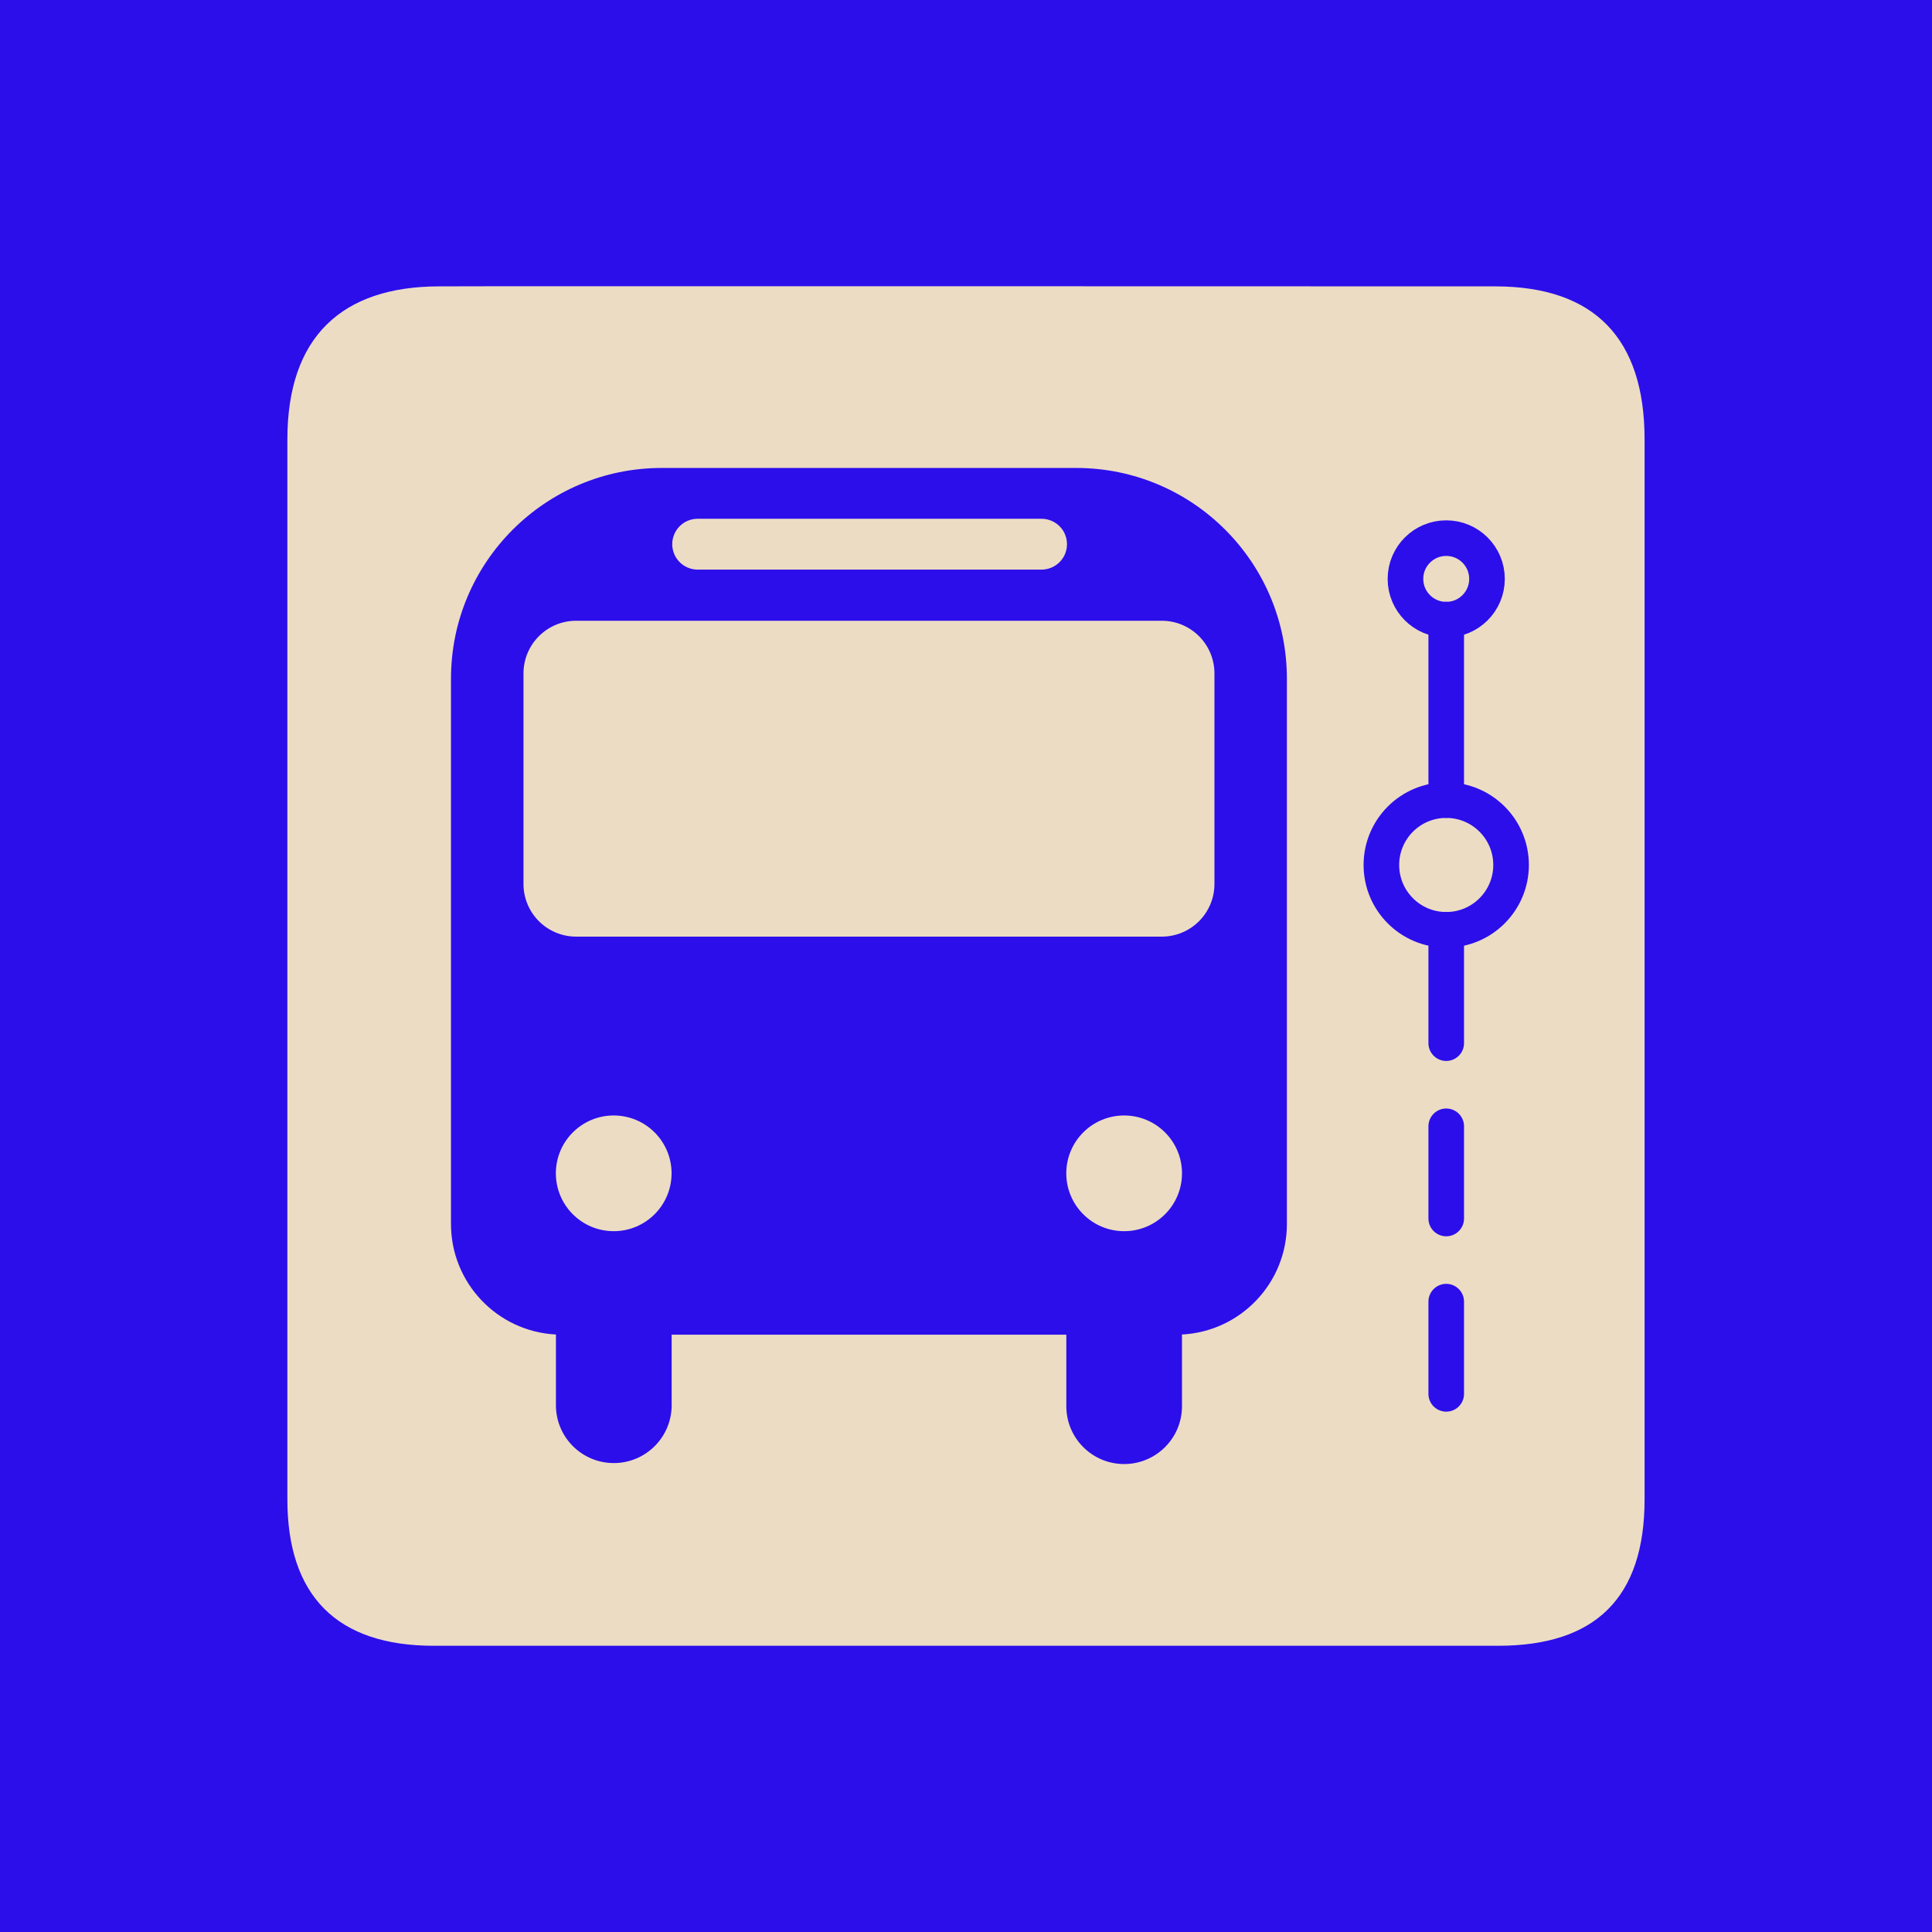
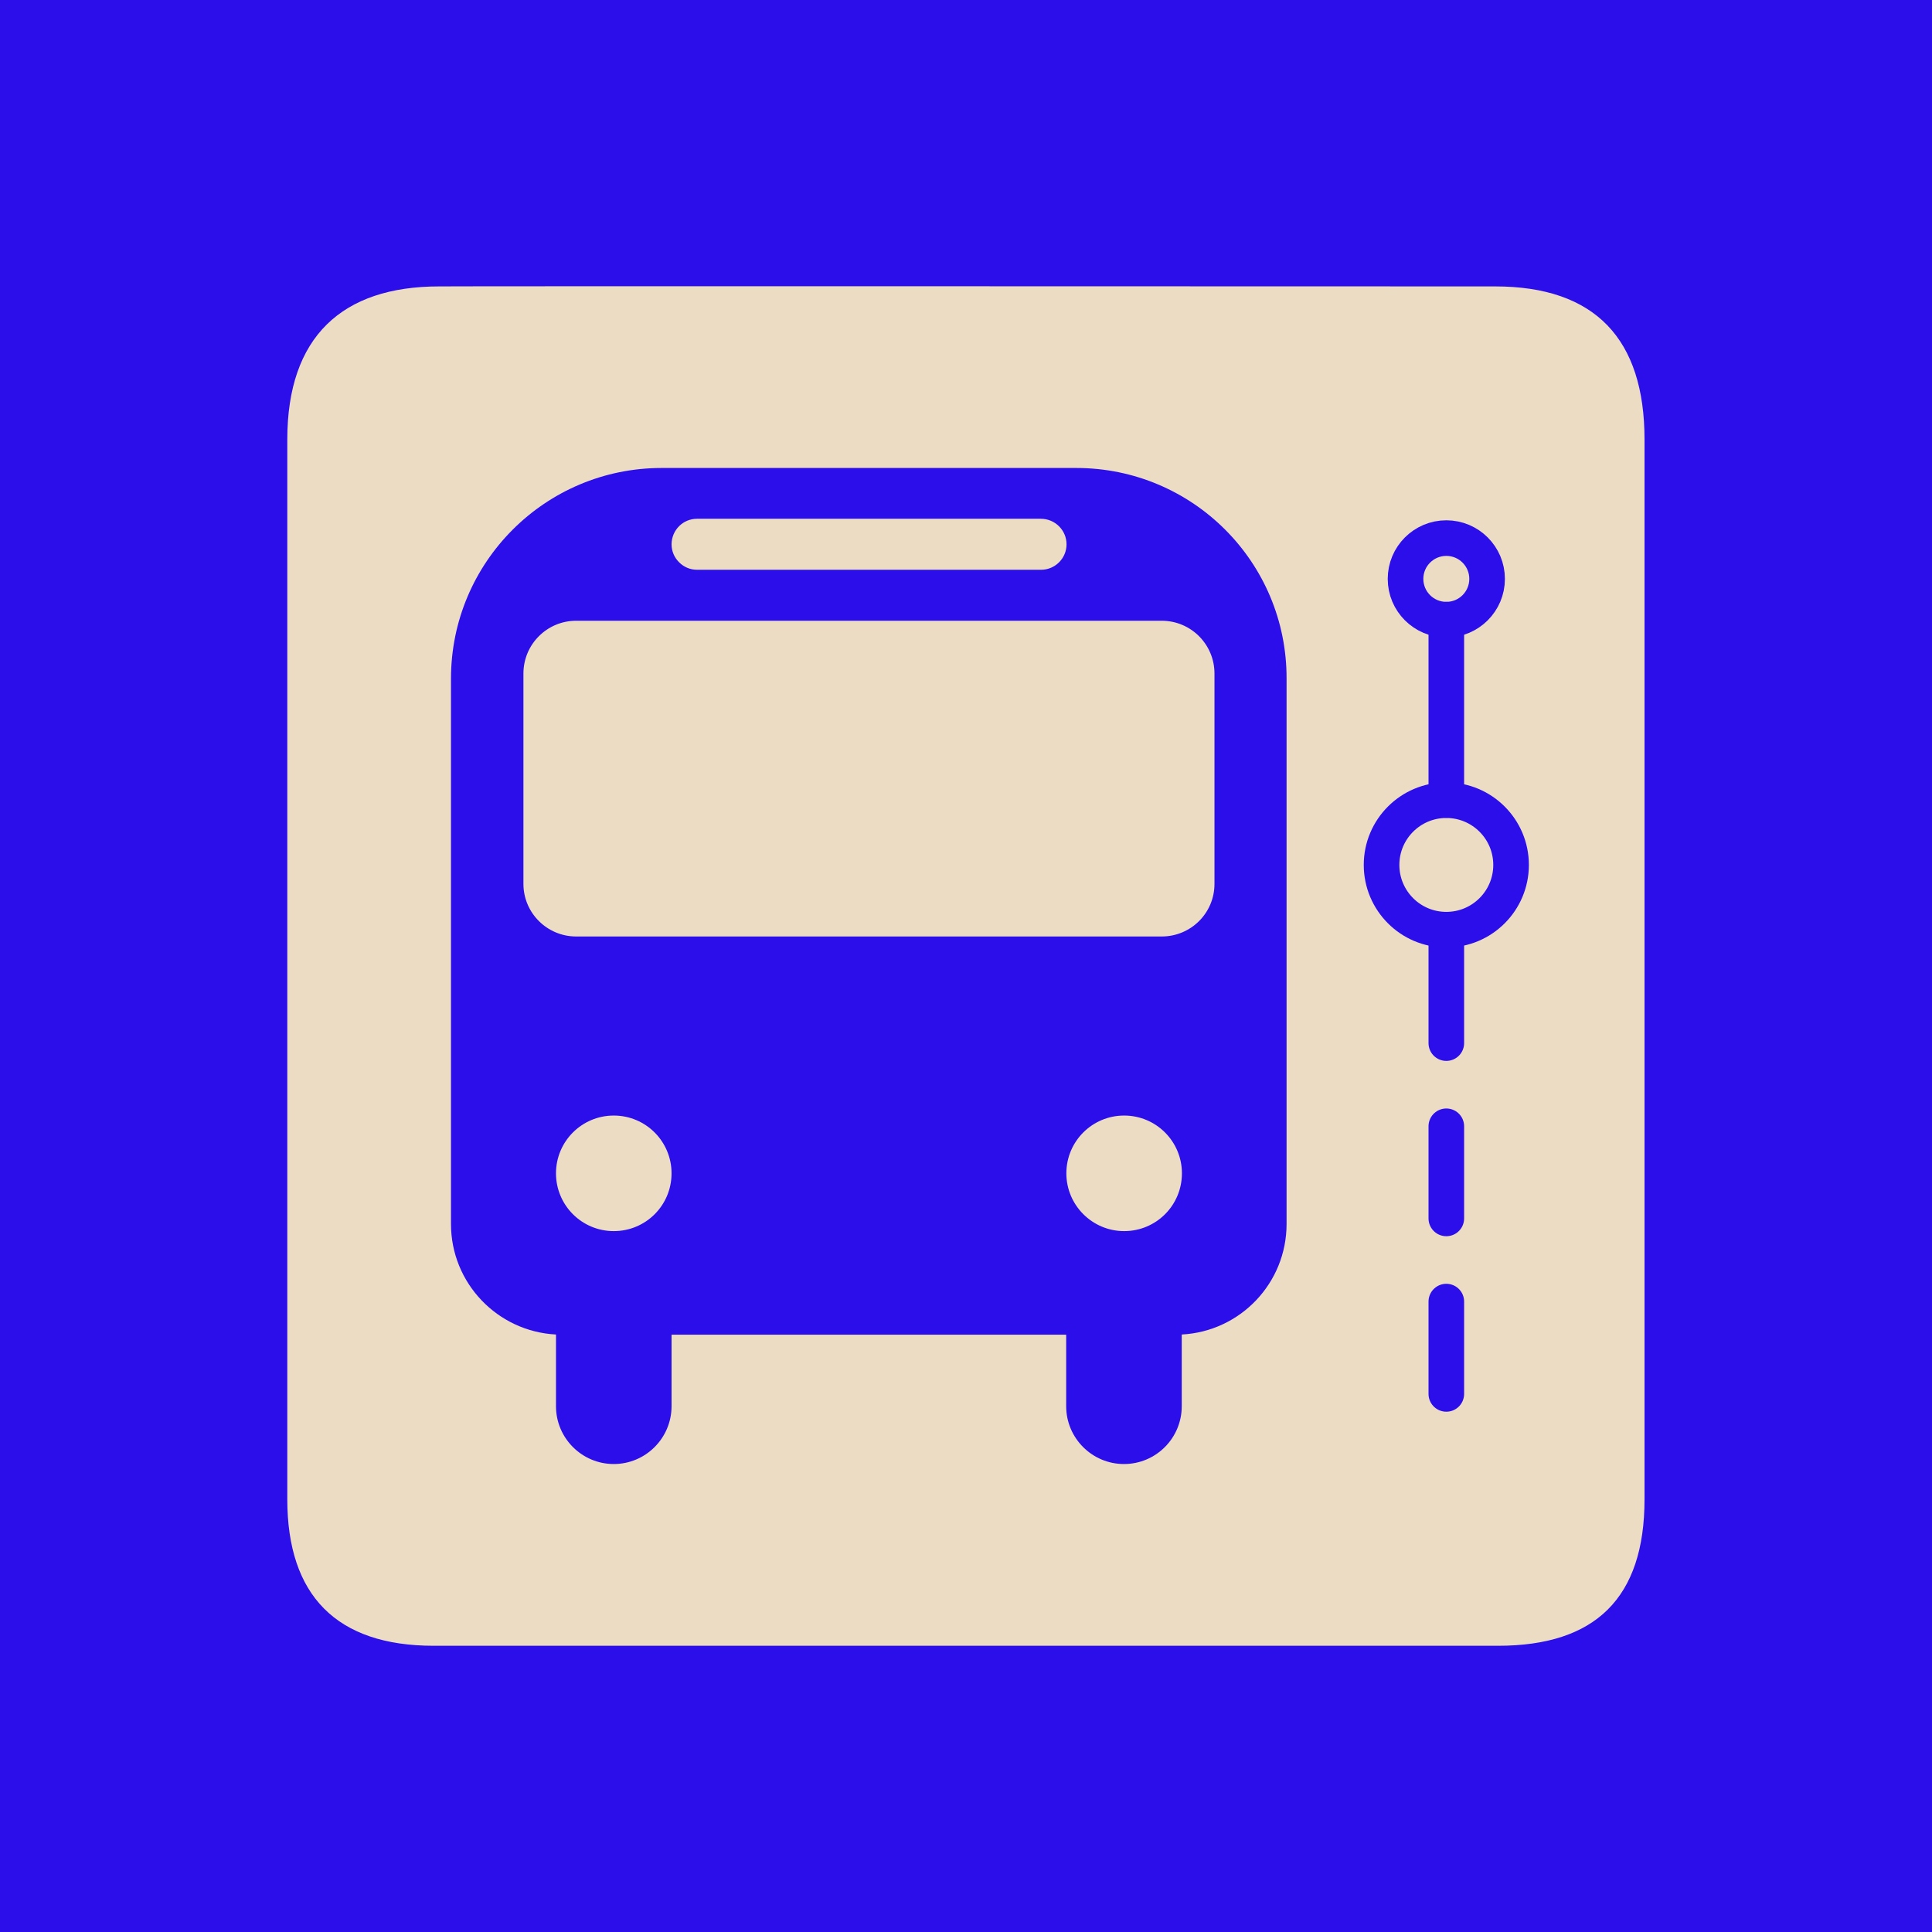
- <svg xmlns="http://www.w3.org/2000/svg" width="1080" height="1080" viewBox="0 0 1080 1080">
-   <g id="e1ee820c-9508-4923-b289-1bfff48101a9" data-name="Fundo">
-     <rect width="1080" height="1080" fill="#2c0eeb" />
+ <svg xmlns="http://www.w3.org/2000/svg" version="1.1" x="0px" y="0px" viewBox="0 0 1080 1080" enable-background="new 0 0 1080 1080" xml:space="preserve">
+   <g id="Fundo">
+     <rect fill="#2C0EEB" width="1080" height="1080" />
  </g>
-   <g id="b0eb1fe8-2094-4f67-aa8a-8e9ec8e0313a" data-name="Elementos">
+   <g id="Elementos">
    <g>
-       <path d="M919.33,245.67V838.09c0,55.16-27.55,81.91-81.88,81.91h-595c-54.34,0-81.81-28.16-81.81-81.91V245.67c0-57.45,30.58-85.59,85-85.59-.22-.18,590.06,0,590.06,0C891.78,160.08,919.33,189.64,919.33,245.67Z" fill="#ecdcc4" />
      <g>
-         <circle cx="808.45" cy="323.61" r="22.79" fill="none" stroke="#2c0eeb" stroke-linecap="round" stroke-linejoin="round" stroke-width="19.9" />
-         <circle cx="808.45" cy="483.52" r="36.25" fill="none" stroke="#2c0eeb" stroke-linecap="round" stroke-linejoin="round" stroke-width="19.9" />
-         <line x1="808.45" y1="447.24" x2="808.45" y2="346.36" fill="none" stroke="#2c0eeb" stroke-linecap="round" stroke-linejoin="round" stroke-width="19.9" />
-         <line x1="808.45" y1="681.15" x2="808.45" y2="629.61" fill="none" stroke="#2c0eeb" stroke-linecap="round" stroke-linejoin="round" stroke-width="19.9" />
-         <line x1="808.45" y1="583.12" x2="808.45" y2="519.74" fill="none" stroke="#2c0eeb" stroke-linecap="round" stroke-linejoin="round" stroke-width="19.9" />
-         <line x1="808.45" y1="779.17" x2="808.45" y2="727.63" fill="none" stroke="#2c0eeb" stroke-linecap="round" stroke-linejoin="round" stroke-width="19.9" />
+         <path fill="#ECDCC4" d="M919.3,245.7v592.4c0,55.2-27.5,81.9-81.9,81.9h-595c-54.3,0-81.8-28.2-81.8-81.9V245.7     c0-57.4,30.6-85.6,85-85.6c-0.2-0.2,590.1,0,590.1,0C891.8,160.1,919.3,189.6,919.3,245.7z" />
      </g>
-       <path d="M601.57,261.59H369.91A117.81,117.81,0,0,0,252.1,379.4V684.23A61.88,61.88,0,0,0,310.77,746v40.08a32.35,32.35,0,0,0,64.69,0v-40H596.08v40a32.33,32.33,0,0,0,64.66,0V746a61.87,61.87,0,0,0,58.64-61.78V379.4A117.79,117.79,0,0,0,601.57,261.59ZM389.62,290H581.87a14.21,14.21,0,1,1,0,28.41H389.62a14.21,14.21,0,0,1,0-28.41ZM343.09,688.24a32.34,32.34,0,1,1,32.32-32.32A32.34,32.34,0,0,1,343.09,688.24Zm285.31,0a32.34,32.34,0,1,1,32.34-32.32A32.33,32.33,0,0,1,628.4,688.24Zm50.48-194.09a29.43,29.43,0,0,1-29.46,29.43H322.09a29.43,29.43,0,0,1-29.46-29.43V376.46A29.46,29.46,0,0,1,322.09,347H649.42a29.46,29.46,0,0,1,29.46,29.46Z" fill="#2c0eeb" />
+       <g>
+         <circle fill="none" stroke="#2C0EEB" stroke-width="19.904" stroke-linecap="round" stroke-linejoin="round" stroke-miterlimit="10" cx="808.5" cy="323.6" r="22.8" />
+         <circle fill="none" stroke="#2C0EEB" stroke-width="19.904" stroke-linecap="round" stroke-linejoin="round" stroke-miterlimit="10" cx="808.5" cy="483.5" r="36.2" />
+         <line fill="none" stroke="#2C0EEB" stroke-width="19.904" stroke-linecap="round" stroke-linejoin="round" stroke-miterlimit="10" x1="808.5" y1="447.2" x2="808.5" y2="346.4" />
+         <line fill="none" stroke="#2C0EEB" stroke-width="19.904" stroke-linecap="round" stroke-linejoin="round" stroke-miterlimit="10" x1="808.5" y1="681.1" x2="808.5" y2="629.6" />
+         <line fill="none" stroke="#2C0EEB" stroke-width="19.904" stroke-linecap="round" stroke-linejoin="round" stroke-miterlimit="10" x1="808.5" y1="583.1" x2="808.5" y2="519.7" />
+         <line fill="none" stroke="#2C0EEB" stroke-width="19.904" stroke-linecap="round" stroke-linejoin="round" stroke-miterlimit="10" x1="808.5" y1="779.2" x2="808.5" y2="727.6" />
+       </g>
+       <path fill="#2C0EEB" d="M601.6,261.6H369.9c-65.1,0-117.8,52.7-117.8,117.8v304.8c0,33.1,26,60.1,58.7,61.8v40.1    c0,17.8,14.5,32.3,32.3,32.3c17.8,0,32.3-14.5,32.3-32.3v-40h220.6v40c0,17.8,14.5,32.3,32.3,32.3c17.9,0,32.3-14.5,32.3-32.3V746    c32.7-1.7,58.6-28.7,58.6-61.8V379.4C719.4,314.3,666.7,261.6,601.6,261.6z M389.6,290h192.3c3.9,0,7.5,1.6,10.1,4.2    c2.6,2.6,4.2,6.1,4.2,10.1c0,7.8-6.4,14.2-14.2,14.2H389.6c-3.9,0-7.4-1.6-10-4.2c-2.6-2.6-4.2-6.1-4.2-10.1    C375.5,296.3,381.8,290,389.6,290z M343.1,688.2c-17.9,0-32.3-14.5-32.3-32.3c0-17.9,14.5-32.3,32.3-32.3    c17.9,0,32.3,14.5,32.3,32.3C375.4,673.8,361,688.2,343.1,688.2z M628.4,688.2c-17.8,0-32.3-14.5-32.3-32.3    c0-17.9,14.5-32.3,32.3-32.3c17.9,0,32.3,14.5,32.3,32.3C660.7,673.8,646.3,688.2,628.4,688.2z M678.9,494.1    c0,16.3-13.2,29.4-29.5,29.4H322.1c-16.3,0-29.5-13.2-29.5-29.4V376.5c0-16.3,13.2-29.5,29.5-29.5h327.3    c16.3,0,29.5,13.2,29.5,29.5V494.1z" />
    </g>
  </g>
</svg>
